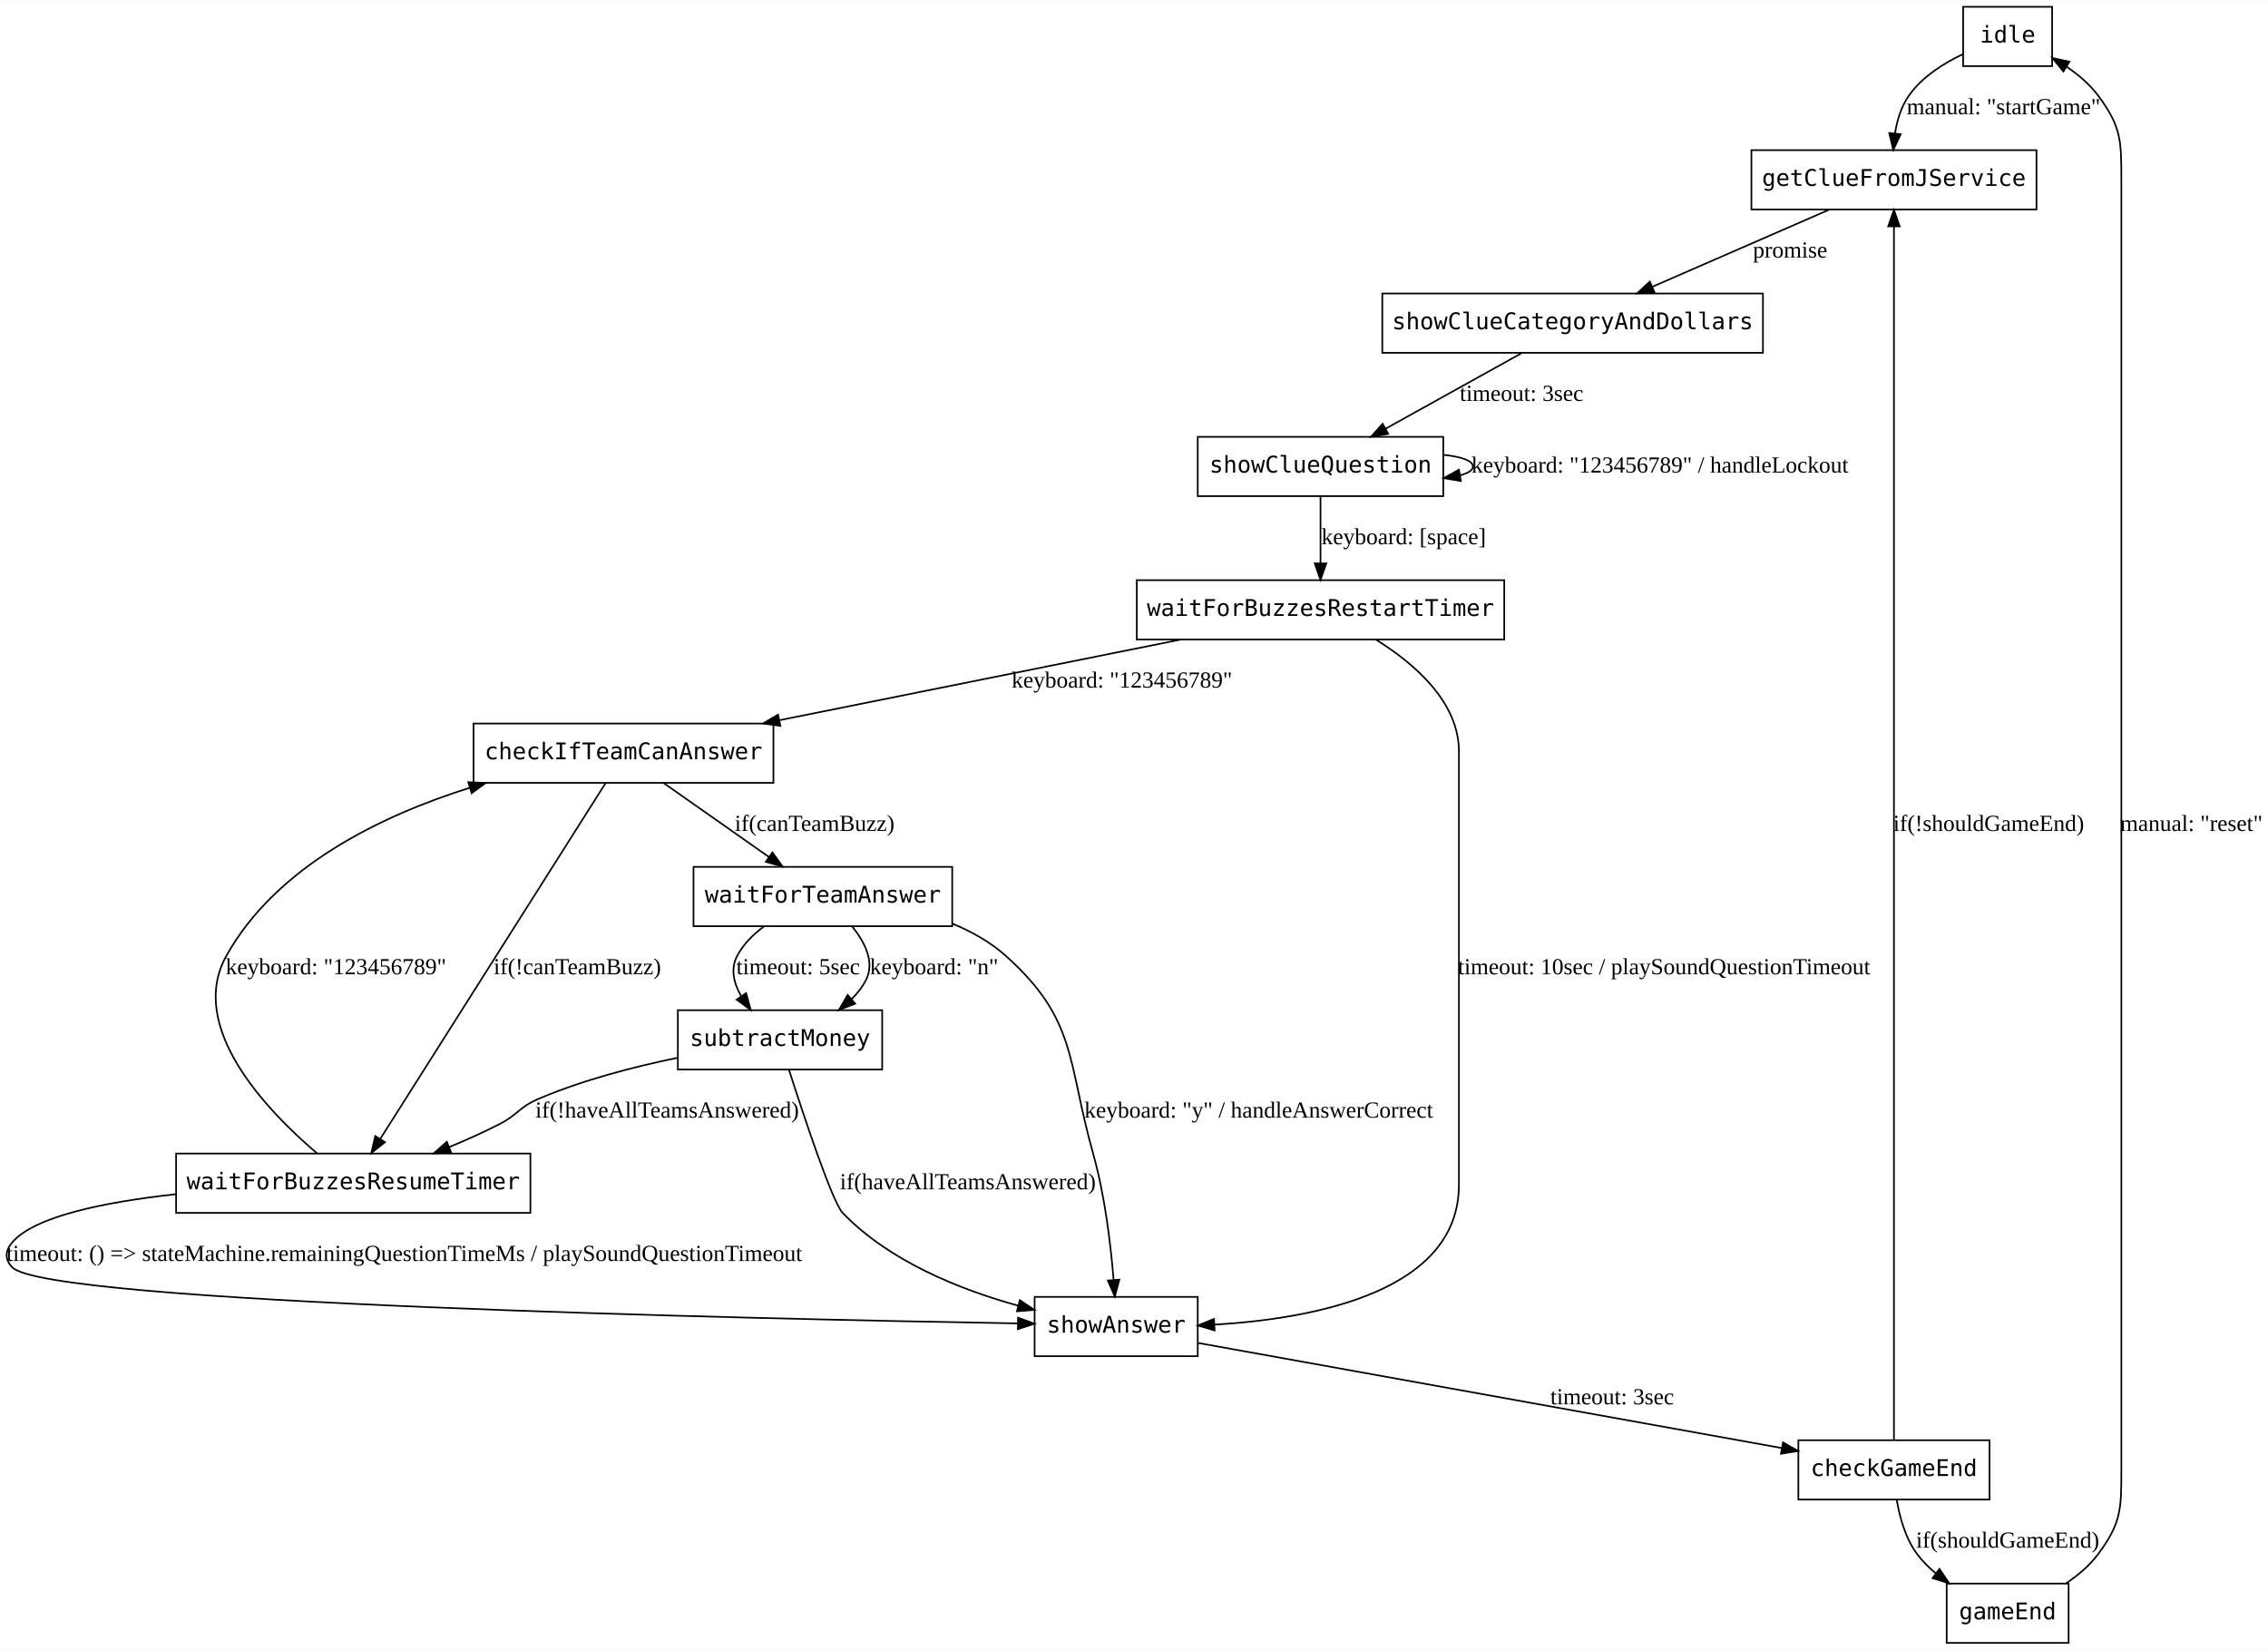
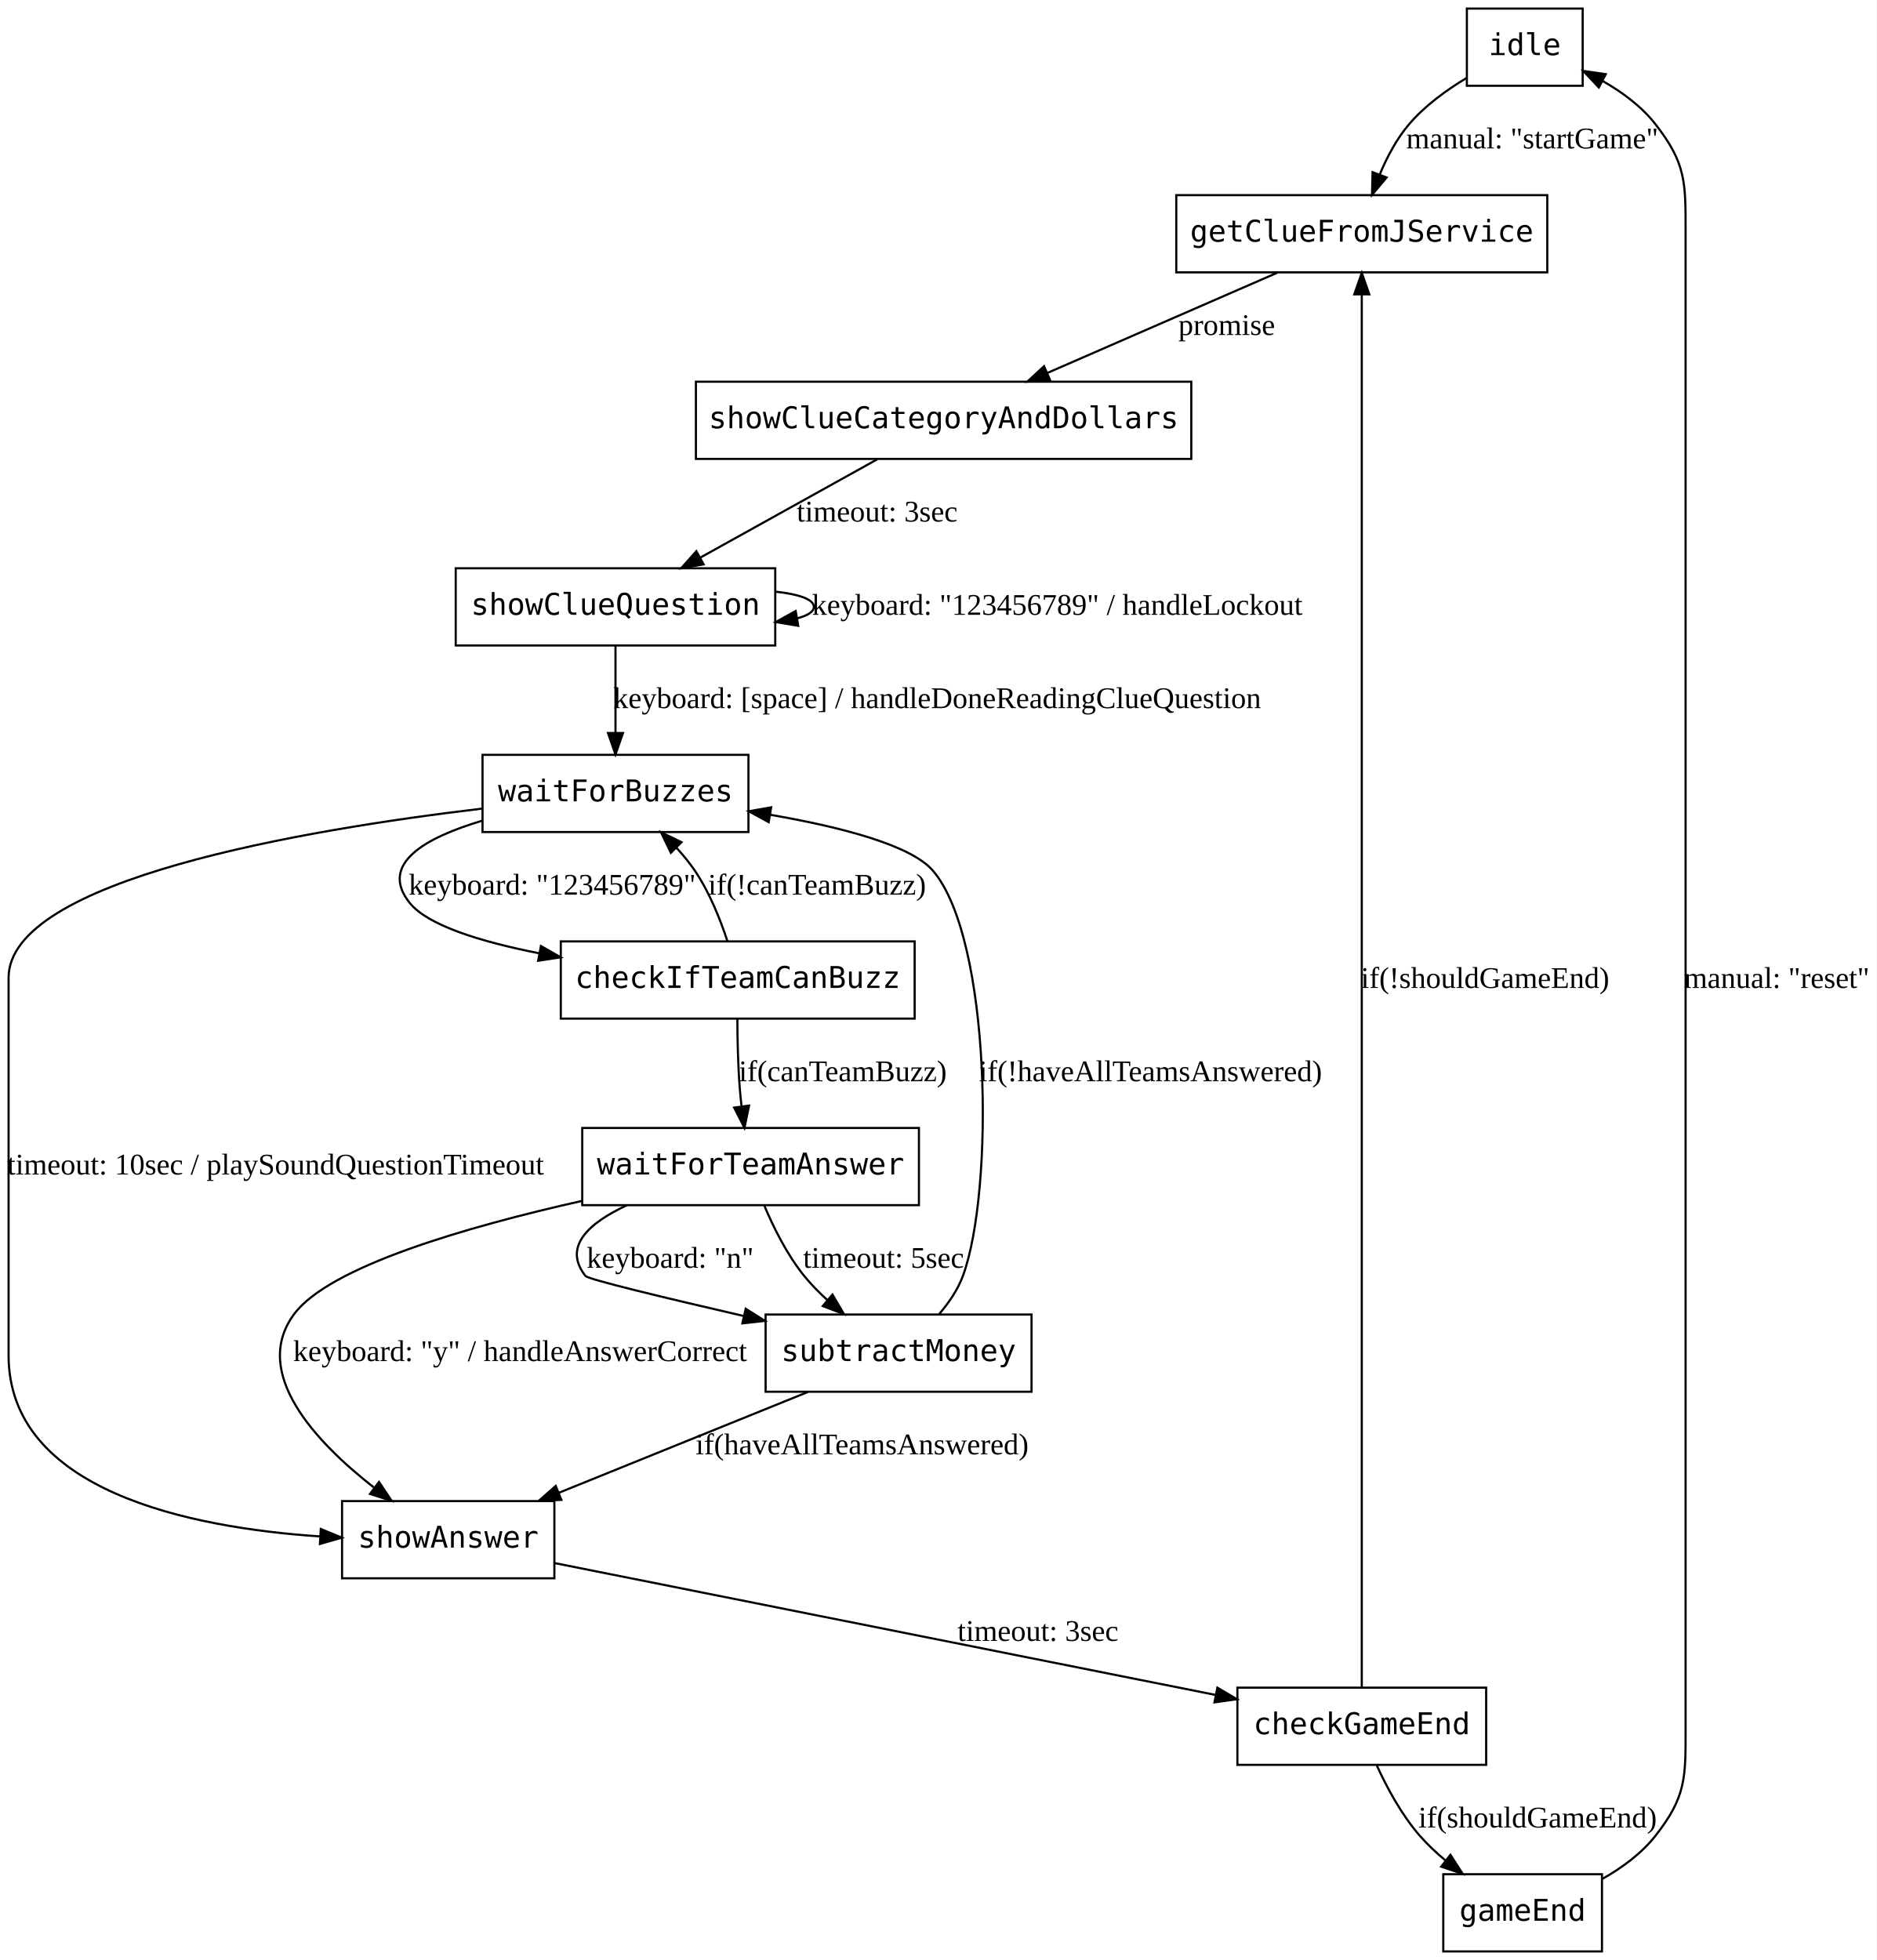
- <svg xmlns="http://www.w3.org/2000/svg" width="1376pt" height="1001pt" viewBox="0.00 0.00 1376.37 1001.00">
-   <g id="jeopardy" class="graph" transform="scale(1 1) rotate(0) translate(4 997)">
-     <polygon fill="white" stroke="transparent" points="-4,4 -4,-997 1372.37,-997 1372.37,4 -4,4" />
+ <svg xmlns="http://www.w3.org/2000/svg" width="875pt" height="914pt" viewBox="0.00 0.00 875.00 914.00">
+   <g id="jeopardy" class="graph" transform="scale(1 1) rotate(0) translate(4 910)">
+     <polygon fill="white" stroke="transparent" points="-4,4 -4,-910 871,-910 871,4 -4,4" />
    <g id="idle" class="node">
-       <polygon fill="none" stroke="black" points="1241.37,-993 1187.37,-993 1187.37,-957 1241.37,-957 1241.37,-993" />
-       <text text-anchor="middle" x="1214.37" y="-971.3" font-family="monospace" font-size="14.00">idle</text>
+       <polygon fill="none" stroke="black" points="734,-906 680,-906 680,-870 734,-870 734,-906" />
+       <text text-anchor="middle" x="707" y="-884.3" font-family="monospace" font-size="14.00">idle</text>
    </g>
    <g id="getClueFromJService" class="node">
-       <polygon fill="none" stroke="black" points="1231.87,-906 1058.87,-906 1058.87,-870 1231.87,-870 1231.87,-906" />
-       <text text-anchor="middle" x="1145.37" y="-884.3" font-family="monospace" font-size="14.00">getClueFromJService</text>
+       <polygon fill="none" stroke="black" points="717.5,-819 544.5,-819 544.5,-783 717.5,-783 717.5,-819" />
+       <text text-anchor="middle" x="631" y="-797.3" font-family="monospace" font-size="14.00">getClueFromJService</text>
    </g>
    <g id="idle_to_getClueFromJService" class="edge">
-       <path fill="none" stroke="black" d="M1187.36,-964.33C1175.46,-958.72 1162.39,-950.46 1154.37,-939 1149.73,-932.37 1147.26,-924.06 1146,-916.14" />
-       <polygon fill="black" stroke="black" points="1149.47,-915.7 1144.96,-906.11 1142.51,-916.42 1149.47,-915.7" />
-       <text text-anchor="middle" x="1211.87" y="-927.8" font-family="Times New Roman,serif" font-size="14.00">manual: "startGame"</text>
+       <path fill="none" stroke="black" d="M679.9,-873.66C670.46,-868 660.39,-860.68 653,-852 647.23,-845.22 642.74,-836.69 639.36,-828.61" />
+       <polygon fill="black" stroke="black" points="642.58,-827.24 635.77,-819.12 636.03,-829.71 642.58,-827.24" />
+       <text text-anchor="middle" x="710.5" y="-840.8" font-family="Times New Roman,serif" font-size="14.00">manual: "startGame"</text>
    </g>
    <g id="showClueCategoryAndDollars" class="node">
-       <polygon fill="none" stroke="black" points="1065.87,-819 834.87,-819 834.87,-783 1065.87,-783 1065.87,-819" />
-       <text text-anchor="middle" x="950.37" y="-797.3" font-family="monospace" font-size="14.00">showClueCategoryAndDollars</text>
+       <polygon fill="none" stroke="black" points="551.5,-732 320.5,-732 320.5,-696 551.5,-696 551.5,-732" />
+       <text text-anchor="middle" x="436" y="-710.3" font-family="monospace" font-size="14.00">showClueCategoryAndDollars</text>
    </g>
    <g id="getClueFromJService_to_showClueCategoryAndDollars" class="edge">
-       <path fill="none" stroke="black" d="M1105.91,-869.8C1075.02,-856.33 1031.9,-837.54 998.9,-823.15" />
-       <polygon fill="black" stroke="black" points="1000.01,-819.82 989.44,-819.03 997.21,-826.23 1000.01,-819.82" />
-       <text text-anchor="middle" x="1082.37" y="-840.8" font-family="Times New Roman,serif" font-size="14.00">promise</text>
+       <path fill="none" stroke="black" d="M591.54,-782.8C560.65,-769.33 517.53,-750.54 484.53,-736.15" />
+       <polygon fill="black" stroke="black" points="485.63,-732.82 475.07,-732.03 482.84,-739.23 485.63,-732.82" />
+       <text text-anchor="middle" x="568" y="-753.8" font-family="Times New Roman,serif" font-size="14.00">promise</text>
    </g>
    <g id="showClueQuestion" class="node">
-       <polygon fill="none" stroke="black" points="871.87,-732 722.87,-732 722.87,-696 871.87,-696 871.87,-732" />
-       <text text-anchor="middle" x="797.37" y="-710.3" font-family="monospace" font-size="14.00">showClueQuestion</text>
+       <polygon fill="none" stroke="black" points="357.5,-645 208.5,-645 208.5,-609 357.5,-609 357.5,-645" />
+       <text text-anchor="middle" x="283" y="-623.3" font-family="monospace" font-size="14.00">showClueQuestion</text>
    </g>
    <g id="showClueCategoryAndDollars_to_showClueQuestion" class="edge">
-       <path fill="none" stroke="black" d="M919.41,-782.8C895.59,-769.56 862.5,-751.18 836.79,-736.9" />
-       <polygon fill="black" stroke="black" points="838.47,-733.83 828.02,-732.03 835.07,-739.95 838.47,-733.83" />
-       <text text-anchor="middle" x="919.37" y="-753.8" font-family="Times New Roman,serif" font-size="14.00">timeout: 3sec</text>
+       <path fill="none" stroke="black" d="M405.04,-695.8C381.21,-682.56 348.13,-664.18 322.41,-649.9" />
+       <polygon fill="black" stroke="black" points="324.1,-646.83 313.65,-645.03 320.7,-652.95 324.1,-646.83" />
+       <text text-anchor="middle" x="405" y="-666.8" font-family="Times New Roman,serif" font-size="14.00">timeout: 3sec</text>
    </g>
    <g id="showClueQuestion_to_showClueQuestion" class="edge">
-       <path fill="none" stroke="black" d="M872.13,-721.07C882.75,-719.92 889.87,-717.57 889.87,-714 889.87,-711.71 886.95,-709.93 882.06,-708.64" />
-       <polygon fill="black" stroke="black" points="882.58,-705.17 872.13,-706.93 881.4,-712.07 882.58,-705.17" />
-       <text text-anchor="middle" x="1003.37" y="-710.3" font-family="Times New Roman,serif" font-size="14.00">keyboard: "123456789" / handleLockout</text>
+       <path fill="none" stroke="black" d="M357.76,-634.07C368.38,-632.92 375.5,-630.57 375.5,-627 375.5,-624.71 372.58,-622.93 367.69,-621.64" />
+       <polygon fill="black" stroke="black" points="368.21,-618.17 357.76,-619.93 367.03,-625.07 368.21,-618.17" />
+       <text text-anchor="middle" x="489" y="-623.3" font-family="Times New Roman,serif" font-size="14.00">keyboard: "123456789" / handleLockout</text>
    </g>
-     <g id="waitForBuzzesRestartTimer" class="node">
-       <polygon fill="none" stroke="black" points="908.87,-645 685.87,-645 685.87,-609 908.87,-609 908.87,-645" />
-       <text text-anchor="middle" x="797.37" y="-623.3" font-family="monospace" font-size="14.00">waitForBuzzesRestartTimer</text>
+     <g id="waitForBuzzes" class="node">
+       <polygon fill="none" stroke="black" points="345,-558 221,-558 221,-522 345,-522 345,-558" />
+       <text text-anchor="middle" x="283" y="-536.3" font-family="monospace" font-size="14.00">waitForBuzzes</text>
    </g>
-     <g id="showClueQuestion_to_waitForBuzzesRestartTimer" class="edge">
-       <path fill="none" stroke="black" d="M797.37,-695.8C797.37,-684.16 797.37,-668.55 797.37,-655.24" />
-       <polygon fill="black" stroke="black" points="800.87,-655.18 797.37,-645.18 793.87,-655.18 800.87,-655.18" />
-       <text text-anchor="middle" x="847.87" y="-666.8" font-family="Times New Roman,serif" font-size="14.00">keyboard: [space]</text>
+     <g id="showClueQuestion_to_waitForBuzzes" class="edge">
+       <path fill="none" stroke="black" d="M283,-608.8C283,-597.16 283,-581.55 283,-568.24" />
+       <polygon fill="black" stroke="black" points="286.5,-568.18 283,-558.18 279.5,-568.18 286.5,-568.18" />
+       <text text-anchor="middle" x="433" y="-579.8" font-family="Times New Roman,serif" font-size="14.00">keyboard: [space] / handleDoneReadingClueQuestion</text>
    </g>
    <g id="showAnswer" class="node">
-       <polygon fill="none" stroke="black" points="722.87,-210 623.87,-210 623.87,-174 722.87,-174 722.87,-210" />
-       <text text-anchor="middle" x="673.37" y="-188.3" font-family="monospace" font-size="14.00">showAnswer</text>
+       <polygon fill="none" stroke="black" points="254.5,-210 155.5,-210 155.5,-174 254.5,-174 254.5,-210" />
+       <text text-anchor="middle" x="205" y="-188.3" font-family="monospace" font-size="14.00">showAnswer</text>
    </g>
-     <g id="waitForBuzzesRestartTimer_to_showAnswer" class="edge">
-       <path fill="none" stroke="black" d="M831.05,-608.88C854.42,-594.36 881.37,-571.08 881.37,-541 881.37,-541 881.37,-541 881.37,-278 881.37,-213.42 794.4,-196.82 732.94,-193.15" />
-       <polygon fill="black" stroke="black" points="733.09,-189.65 722.93,-192.65 732.74,-196.64 733.09,-189.65" />
-       <text text-anchor="middle" x="1005.87" y="-405.8" font-family="Times New Roman,serif" font-size="14.00">timeout: 10sec / playSoundQuestionTimeout</text>
+     <g id="waitForBuzzes_to_showAnswer" class="edge">
+       <path fill="none" stroke="black" d="M220.89,-532.93C137.59,-523.05 0,-499.79 0,-454 0,-454 0,-454 0,-278 0,-214.63 84.63,-197.6 145.14,-193.53" />
+       <polygon fill="black" stroke="black" points="145.59,-197 155.38,-192.94 145.19,-190.02 145.59,-197" />
+       <text text-anchor="middle" x="124.5" y="-362.3" font-family="Times New Roman,serif" font-size="14.00">timeout: 10sec / playSoundQuestionTimeout</text>
    </g>
-     <g id="checkIfTeamCanAnswer" class="node">
-       <polygon fill="none" stroke="black" points="465.37,-558 283.37,-558 283.37,-522 465.37,-522 465.37,-558" />
-       <text text-anchor="middle" x="374.37" y="-536.3" font-family="monospace" font-size="14.00">checkIfTeamCanAnswer</text>
+     <g id="checkIfTeamCanBuzz" class="node">
+       <polygon fill="none" stroke="black" points="422.5,-471 257.5,-471 257.5,-435 422.5,-435 422.5,-471" />
+       <text text-anchor="middle" x="340" y="-449.3" font-family="monospace" font-size="14.00">checkIfTeamCanBuzz</text>
    </g>
-     <g id="waitForBuzzesRestartTimer_to_checkIfTeamCanAnswer" class="edge">
-       <path fill="none" stroke="black" d="M712.53,-608.95C642.16,-594.81 542.18,-574.72 469.18,-560.05" />
-       <polygon fill="black" stroke="black" points="469.56,-556.56 459.07,-558.02 468.18,-563.42 469.56,-556.56" />
-       <text text-anchor="middle" x="676.87" y="-579.8" font-family="Times New Roman,serif" font-size="14.00">keyboard: "123456789"</text>
+     <g id="waitForBuzzes_to_checkIfTeamCanBuzz" class="edge">
+       <path fill="none" stroke="black" d="M220.84,-527.27C194.37,-519.42 172.53,-507.15 187,-489 195.4,-478.47 220.12,-470.85 247.32,-465.47" />
+       <polygon fill="black" stroke="black" points="248.23,-468.86 257.42,-463.58 246.95,-461.98 248.23,-468.86" />
+       <text text-anchor="middle" x="253.5" y="-492.8" font-family="Times New Roman,serif" font-size="14.00">keyboard: "123456789"</text>
    </g>
    <g id="checkGameEnd" class="node">
-       <polygon fill="none" stroke="black" points="1203.37,-123 1087.37,-123 1087.37,-87 1203.37,-87 1203.37,-123" />
-       <text text-anchor="middle" x="1145.37" y="-101.3" font-family="monospace" font-size="14.00">checkGameEnd</text>
+       <polygon fill="none" stroke="black" points="689,-123 573,-123 573,-87 689,-87 689,-123" />
+       <text text-anchor="middle" x="631" y="-101.3" font-family="monospace" font-size="14.00">checkGameEnd</text>
    </g>
    <g id="showAnswer_to_checkGameEnd" class="edge">
-       <path fill="none" stroke="black" d="M722.99,-182.06C807.91,-166.77 981.24,-135.56 1077.36,-118.25" />
-       <polygon fill="black" stroke="black" points="1078.05,-121.68 1087.27,-116.46 1076.81,-114.79 1078.05,-121.68" />
-       <text text-anchor="middle" x="974.37" y="-144.8" font-family="Times New Roman,serif" font-size="14.00">timeout: 3sec</text>
+       <path fill="none" stroke="black" d="M254.7,-181.08C330.92,-165.88 476.84,-136.76 562.86,-119.6" />
+       <polygon fill="black" stroke="black" points="563.67,-123 572.79,-117.61 562.3,-116.14 563.67,-123" />
+       <text text-anchor="middle" x="480" y="-144.8" font-family="Times New Roman,serif" font-size="14.00">timeout: 3sec</text>
    </g>
-     <g id="waitForBuzzesResumeTimer" class="node">
-       <polygon fill="none" stroke="black" points="317.87,-297 102.87,-297 102.87,-261 317.87,-261 317.87,-297" />
-       <text text-anchor="middle" x="210.37" y="-275.3" font-family="monospace" font-size="14.00">waitForBuzzesResumeTimer</text>
-     </g>
-     <g id="checkIfTeamCanAnswer_to_waitForBuzzesResumeTimer" class="edge">
-       <path fill="none" stroke="black" d="M363.36,-521.6C335.17,-477.09 260.32,-358.88 226.89,-306.09" />
-       <polygon fill="black" stroke="black" points="229.64,-303.9 221.34,-297.32 223.73,-307.64 229.64,-303.9" />
-       <text text-anchor="middle" x="346.37" y="-405.8" font-family="Times New Roman,serif" font-size="14.00">if(!canTeamBuzz)</text>
+     <g id="checkIfTeamCanBuzz_to_waitForBuzzes" class="edge">
+       <path fill="none" stroke="black" d="M335.2,-471.11C331.88,-481.21 326.83,-493.95 320,-504 317.47,-507.72 314.49,-511.34 311.33,-514.76" />
+       <polygon fill="black" stroke="black" points="308.82,-512.32 304.24,-521.88 313.78,-517.26 308.82,-512.32" />
+       <text text-anchor="middle" x="377" y="-492.8" font-family="Times New Roman,serif" font-size="14.00">if(!canTeamBuzz)</text>
    </g>
    <g id="waitForTeamAnswer" class="node">
-       <polygon fill="none" stroke="black" points="573.87,-471 416.87,-471 416.87,-435 573.87,-435 573.87,-471" />
-       <text text-anchor="middle" x="495.37" y="-449.3" font-family="monospace" font-size="14.00">waitForTeamAnswer</text>
+       <polygon fill="none" stroke="black" points="424.5,-384 267.5,-384 267.5,-348 424.5,-348 424.5,-384" />
+       <text text-anchor="middle" x="346" y="-362.3" font-family="monospace" font-size="14.00">waitForTeamAnswer</text>
    </g>
-     <g id="checkIfTeamCanAnswer_to_waitForTeamAnswer" class="edge">
-       <path fill="none" stroke="black" d="M398.86,-521.8C417.23,-508.9 442.56,-491.1 462.66,-476.98" />
-       <polygon fill="black" stroke="black" points="464.75,-479.79 470.92,-471.18 460.73,-474.06 464.75,-479.79" />
-       <text text-anchor="middle" x="490.37" y="-492.8" font-family="Times New Roman,serif" font-size="14.00">if(canTeamBuzz)</text>
-     </g>
-     <g id="waitForBuzzesResumeTimer_to_showAnswer" class="edge">
-       <path fill="none" stroke="black" d="M102.62,-272.32C59.48,-267.58 16.81,-258.9 3.37,-243 -0.93,-237.91 -1.22,-232.84 3.37,-228 24.21,-206.04 453.22,-196.66 613.59,-193.92" />
-       <polygon fill="black" stroke="black" points="613.81,-197.41 623.75,-193.74 613.7,-190.41 613.81,-197.41" />
-       <text text-anchor="middle" x="241.37" y="-231.8" font-family="Times New Roman,serif" font-size="14.00">timeout: () =&gt; stateMachine.remainingQuestionTimeMs / playSoundQuestionTimeout</text>
-     </g>
-     <g id="waitForBuzzesResumeTimer_to_checkIfTeamCanAnswer" class="edge">
-       <path fill="none" stroke="black" d="M188.47,-297.07C158.03,-322.97 109.24,-373.76 133.37,-417 163.6,-471.18 226.96,-501.95 281.12,-519.02" />
-       <polygon fill="black" stroke="black" points="280.19,-522.4 290.77,-521.96 282.22,-515.7 280.19,-522.4" />
-       <text text-anchor="middle" x="199.87" y="-405.8" font-family="Times New Roman,serif" font-size="14.00">keyboard: "123456789"</text>
+     <g id="checkIfTeamCanBuzz_to_waitForTeamAnswer" class="edge">
+       <path fill="none" stroke="black" d="M339.83,-434.85C339.86,-425.19 340.12,-412.9 341,-402 341.21,-399.43 341.48,-396.76 341.8,-394.1" />
+       <polygon fill="black" stroke="black" points="345.28,-394.42 343.14,-384.04 338.35,-393.49 345.28,-394.42" />
+       <text text-anchor="middle" x="389" y="-405.8" font-family="Times New Roman,serif" font-size="14.00">if(canTeamBuzz)</text>
    </g>
    <g id="waitForTeamAnswer_to_showAnswer" class="edge">
-       <path fill="none" stroke="black" d="M573.91,-436.56C585.71,-431.72 597.04,-425.36 606.37,-417 649.81,-378.11 643.55,-353.12 659.37,-297 666.53,-271.62 670.07,-241.68 671.79,-220.46" />
-       <polygon fill="black" stroke="black" points="675.3,-220.46 672.54,-210.23 668.32,-219.95 675.3,-220.46" />
-       <text text-anchor="middle" x="759.87" y="-318.8" font-family="Times New Roman,serif" font-size="14.00">keyboard: "y" / handleAnswerCorrect</text>
+       <path fill="none" stroke="black" d="M267.42,-349.99C213.69,-337.94 149.34,-319.37 133,-297 113.04,-269.68 143.18,-237.58 170.35,-216.34" />
+       <polygon fill="black" stroke="black" points="172.74,-218.93 178.63,-210.12 168.53,-213.33 172.74,-218.93" />
+       <text text-anchor="middle" x="238.5" y="-275.3" font-family="Times New Roman,serif" font-size="14.00">keyboard: "y" / handleAnswerCorrect</text>
    </g>
    <g id="subtractMoney" class="node">
-       <polygon fill="none" stroke="black" points="531.37,-384 407.37,-384 407.37,-348 531.37,-348 531.37,-384" />
-       <text text-anchor="middle" x="469.37" y="-362.3" font-family="monospace" font-size="14.00">subtractMoney</text>
+       <polygon fill="none" stroke="black" points="477,-297 353,-297 353,-261 477,-261 477,-297" />
+       <text text-anchor="middle" x="415" y="-275.3" font-family="monospace" font-size="14.00">subtractMoney</text>
    </g>
    <g id="waitForTeamAnswer_to_subtractMoney" class="edge">
-       <path fill="none" stroke="black" d="M513.16,-434.83C520.96,-425.16 527.16,-412.88 521.37,-402 519.18,-397.89 516.27,-394.18 512.95,-390.84" />
-       <polygon fill="black" stroke="black" points="514.98,-387.98 505.11,-384.14 510.43,-393.3 514.98,-387.98" />
-       <text text-anchor="middle" x="562.87" y="-405.8" font-family="Times New Roman,serif" font-size="14.00">keyboard: "n"</text>
+       <path fill="none" stroke="black" d="M288.35,-347.97C270.6,-339.73 258.24,-328.64 269,-315 270.29,-313.37 306.51,-304.68 342.55,-296.37" />
+       <polygon fill="black" stroke="black" points="343.72,-299.69 352.69,-294.04 342.16,-292.87 343.72,-299.69" />
+       <text text-anchor="middle" x="308.5" y="-318.8" font-family="Times New Roman,serif" font-size="14.00">keyboard: "n"</text>
    </g>
    <g id="waitForTeamAnswer_to_subtractMoney" class="edge">
-       <path fill="none" stroke="black" d="M459.63,-434.86C453.1,-430.03 447.15,-424.11 443.37,-417 439.16,-409.09 441.29,-400.45 445.76,-392.6" />
-       <polygon fill="black" stroke="black" points="448.78,-394.38 451.58,-384.17 443.02,-390.41 448.78,-394.38" />
-       <text text-anchor="middle" x="480.37" y="-405.8" font-family="Times New Roman,serif" font-size="14.00">timeout: 5sec</text>
+       <path fill="none" stroke="black" d="M352.43,-347.71C356.73,-337.54 363.05,-324.8 371,-315 374.22,-311.03 377.97,-307.21 381.89,-303.66" />
+       <polygon fill="black" stroke="black" points="384.18,-306.31 389.55,-297.18 379.66,-300.96 384.18,-306.31" />
+       <text text-anchor="middle" x="408" y="-318.8" font-family="Times New Roman,serif" font-size="14.00">timeout: 5sec</text>
+     </g>
+     <g id="subtractMoney_to_waitForBuzzes" class="edge">
+       <path fill="none" stroke="black" d="M433.96,-297.26C438.44,-302.48 442.61,-308.54 445,-315 459.61,-354.5 458.43,-472.05 431,-504 420.67,-516.03 387.47,-524.47 355.13,-530.05" />
+       <polygon fill="black" stroke="black" points="354.44,-526.61 345.14,-531.69 355.58,-533.52 354.44,-526.61" />
+       <text text-anchor="middle" x="532.5" y="-405.8" font-family="Times New Roman,serif" font-size="14.00">if(!haveAllTeamsAnswered)</text>
    </g>
    <g id="subtractMoney_to_showAnswer" class="edge">
-       <path fill="none" stroke="black" d="M474.81,-347.82C483.74,-319.98 501.14,-267.48 507.37,-261 535.79,-231.46 578.87,-214.32 614.02,-204.64" />
-       <polygon fill="black" stroke="black" points="614.92,-208.02 623.71,-202.1 613.15,-201.25 614.92,-208.02" />
-       <text text-anchor="middle" x="583.37" y="-275.3" font-family="Times New Roman,serif" font-size="14.00">if(haveAllTeamsAnswered)</text>
-     </g>
-     <g id="subtractMoney_to_waitForBuzzesResumeTimer" class="edge">
-       <path fill="none" stroke="black" d="M407.06,-355.1C380.32,-349.6 349.13,-341.5 322.37,-330 311.16,-325.18 310.22,-320.6 299.37,-315 289.66,-309.99 279.05,-305.24 268.65,-300.95" />
-       <polygon fill="black" stroke="black" points="269.78,-297.63 259.2,-297.14 267.17,-304.12 269.78,-297.63" />
-       <text text-anchor="middle" x="400.87" y="-318.8" font-family="Times New Roman,serif" font-size="14.00">if(!haveAllTeamsAnswered)</text>
+       <path fill="none" stroke="black" d="M372.76,-260.9C339.22,-247.33 292.2,-228.29 256.47,-213.83" />
+       <polygon fill="black" stroke="black" points="257.76,-210.58 247.18,-210.07 255.13,-217.07 257.76,-210.58" />
+       <text text-anchor="middle" x="398" y="-231.8" font-family="Times New Roman,serif" font-size="14.00">if(haveAllTeamsAnswered)</text>
    </g>
    <g id="checkGameEnd_to_getClueFromJService" class="edge">
-       <path fill="none" stroke="black" d="M1145.37,-123.26C1145.37,-140.43 1145.37,-167.54 1145.37,-191 1145.37,-802 1145.37,-802 1145.37,-802 1145.37,-821.25 1145.37,-842.95 1145.37,-859.6" />
-       <polygon fill="black" stroke="black" points="1141.87,-859.74 1145.37,-869.74 1148.87,-859.74 1141.87,-859.74" />
-       <text text-anchor="middle" x="1202.87" y="-492.8" font-family="Times New Roman,serif" font-size="14.00">if(!shouldGameEnd)</text>
+       <path fill="none" stroke="black" d="M631,-123.26C631,-140.43 631,-167.54 631,-191 631,-715 631,-715 631,-715 631,-734.25 631,-755.95 631,-772.6" />
+       <polygon fill="black" stroke="black" points="627.5,-772.74 631,-782.74 634.5,-772.74 627.5,-772.74" />
+       <text text-anchor="middle" x="688.5" y="-449.3" font-family="Times New Roman,serif" font-size="14.00">if(!shouldGameEnd)</text>
    </g>
    <g id="gameEnd" class="node">
-       <polygon fill="none" stroke="black" points="1251.37,-36 1177.37,-36 1177.37,0 1251.37,0 1251.37,-36" />
-       <text text-anchor="middle" x="1214.37" y="-14.3" font-family="monospace" font-size="14.00">gameEnd</text>
+       <polygon fill="none" stroke="black" points="743,-36 669,-36 669,0 743,0 743,-36" />
+       <text text-anchor="middle" x="706" y="-14.3" font-family="monospace" font-size="14.00">gameEnd</text>
    </g>
    <g id="checkGameEnd_to_gameEnd" class="edge">
-       <path fill="none" stroke="black" d="M1147.05,-86.9C1148.78,-76.55 1152.28,-63.55 1159.37,-54 1162.62,-49.63 1166.59,-45.66 1170.89,-42.1" />
-       <polygon fill="black" stroke="black" points="1172.98,-44.91 1178.92,-36.14 1168.81,-39.29 1172.98,-44.91" />
-       <text text-anchor="middle" x="1214.37" y="-57.8" font-family="Times New Roman,serif" font-size="14.00">if(shouldGameEnd)</text>
+       <path fill="none" stroke="black" d="M638.05,-86.61C642.73,-76.4 649.56,-63.66 658,-54 661.6,-49.87 665.78,-45.95 670.13,-42.33" />
+       <polygon fill="black" stroke="black" points="672.34,-45.05 678.08,-36.15 668.04,-39.53 672.34,-45.05" />
+       <text text-anchor="middle" x="713" y="-57.8" font-family="Times New Roman,serif" font-size="14.00">if(shouldGameEnd)</text>
    </g>
    <g id="gameEnd_to_idle" class="edge">
-       <path fill="none" stroke="black" d="M1249.82,-36.14C1257.13,-41.05 1264.18,-47 1269.37,-54 1283.12,-72.53 1283.37,-80.92 1283.37,-104 1283.37,-889 1283.37,-889 1283.37,-889 1283.37,-912.08 1283.12,-920.47 1269.37,-939 1264.23,-945.92 1257.28,-951.83 1250.05,-956.7" />
-       <polygon fill="black" stroke="black" points="1248.2,-953.73 1241.53,-961.95 1251.88,-959.69 1248.2,-953.73" />
-       <text text-anchor="middle" x="1325.87" y="-492.8" font-family="Times New Roman,serif" font-size="14.00">manual: "reset"</text>
+       <path fill="none" stroke="black" d="M743.03,-33.74C752.29,-38.94 761.44,-45.63 768,-54 782.24,-72.16 782,-80.92 782,-104 782,-802 782,-802 782,-802 782,-825.08 782.18,-833.79 768,-852 761.53,-860.31 752.5,-866.99 743.36,-872.2" />
+       <polygon fill="black" stroke="black" points="741.54,-869.21 734.28,-876.93 744.77,-875.42 741.54,-869.21" />
+       <text text-anchor="middle" x="824.5" y="-449.3" font-family="Times New Roman,serif" font-size="14.00">manual: "reset"</text>
    </g>
  </g>
</svg>
